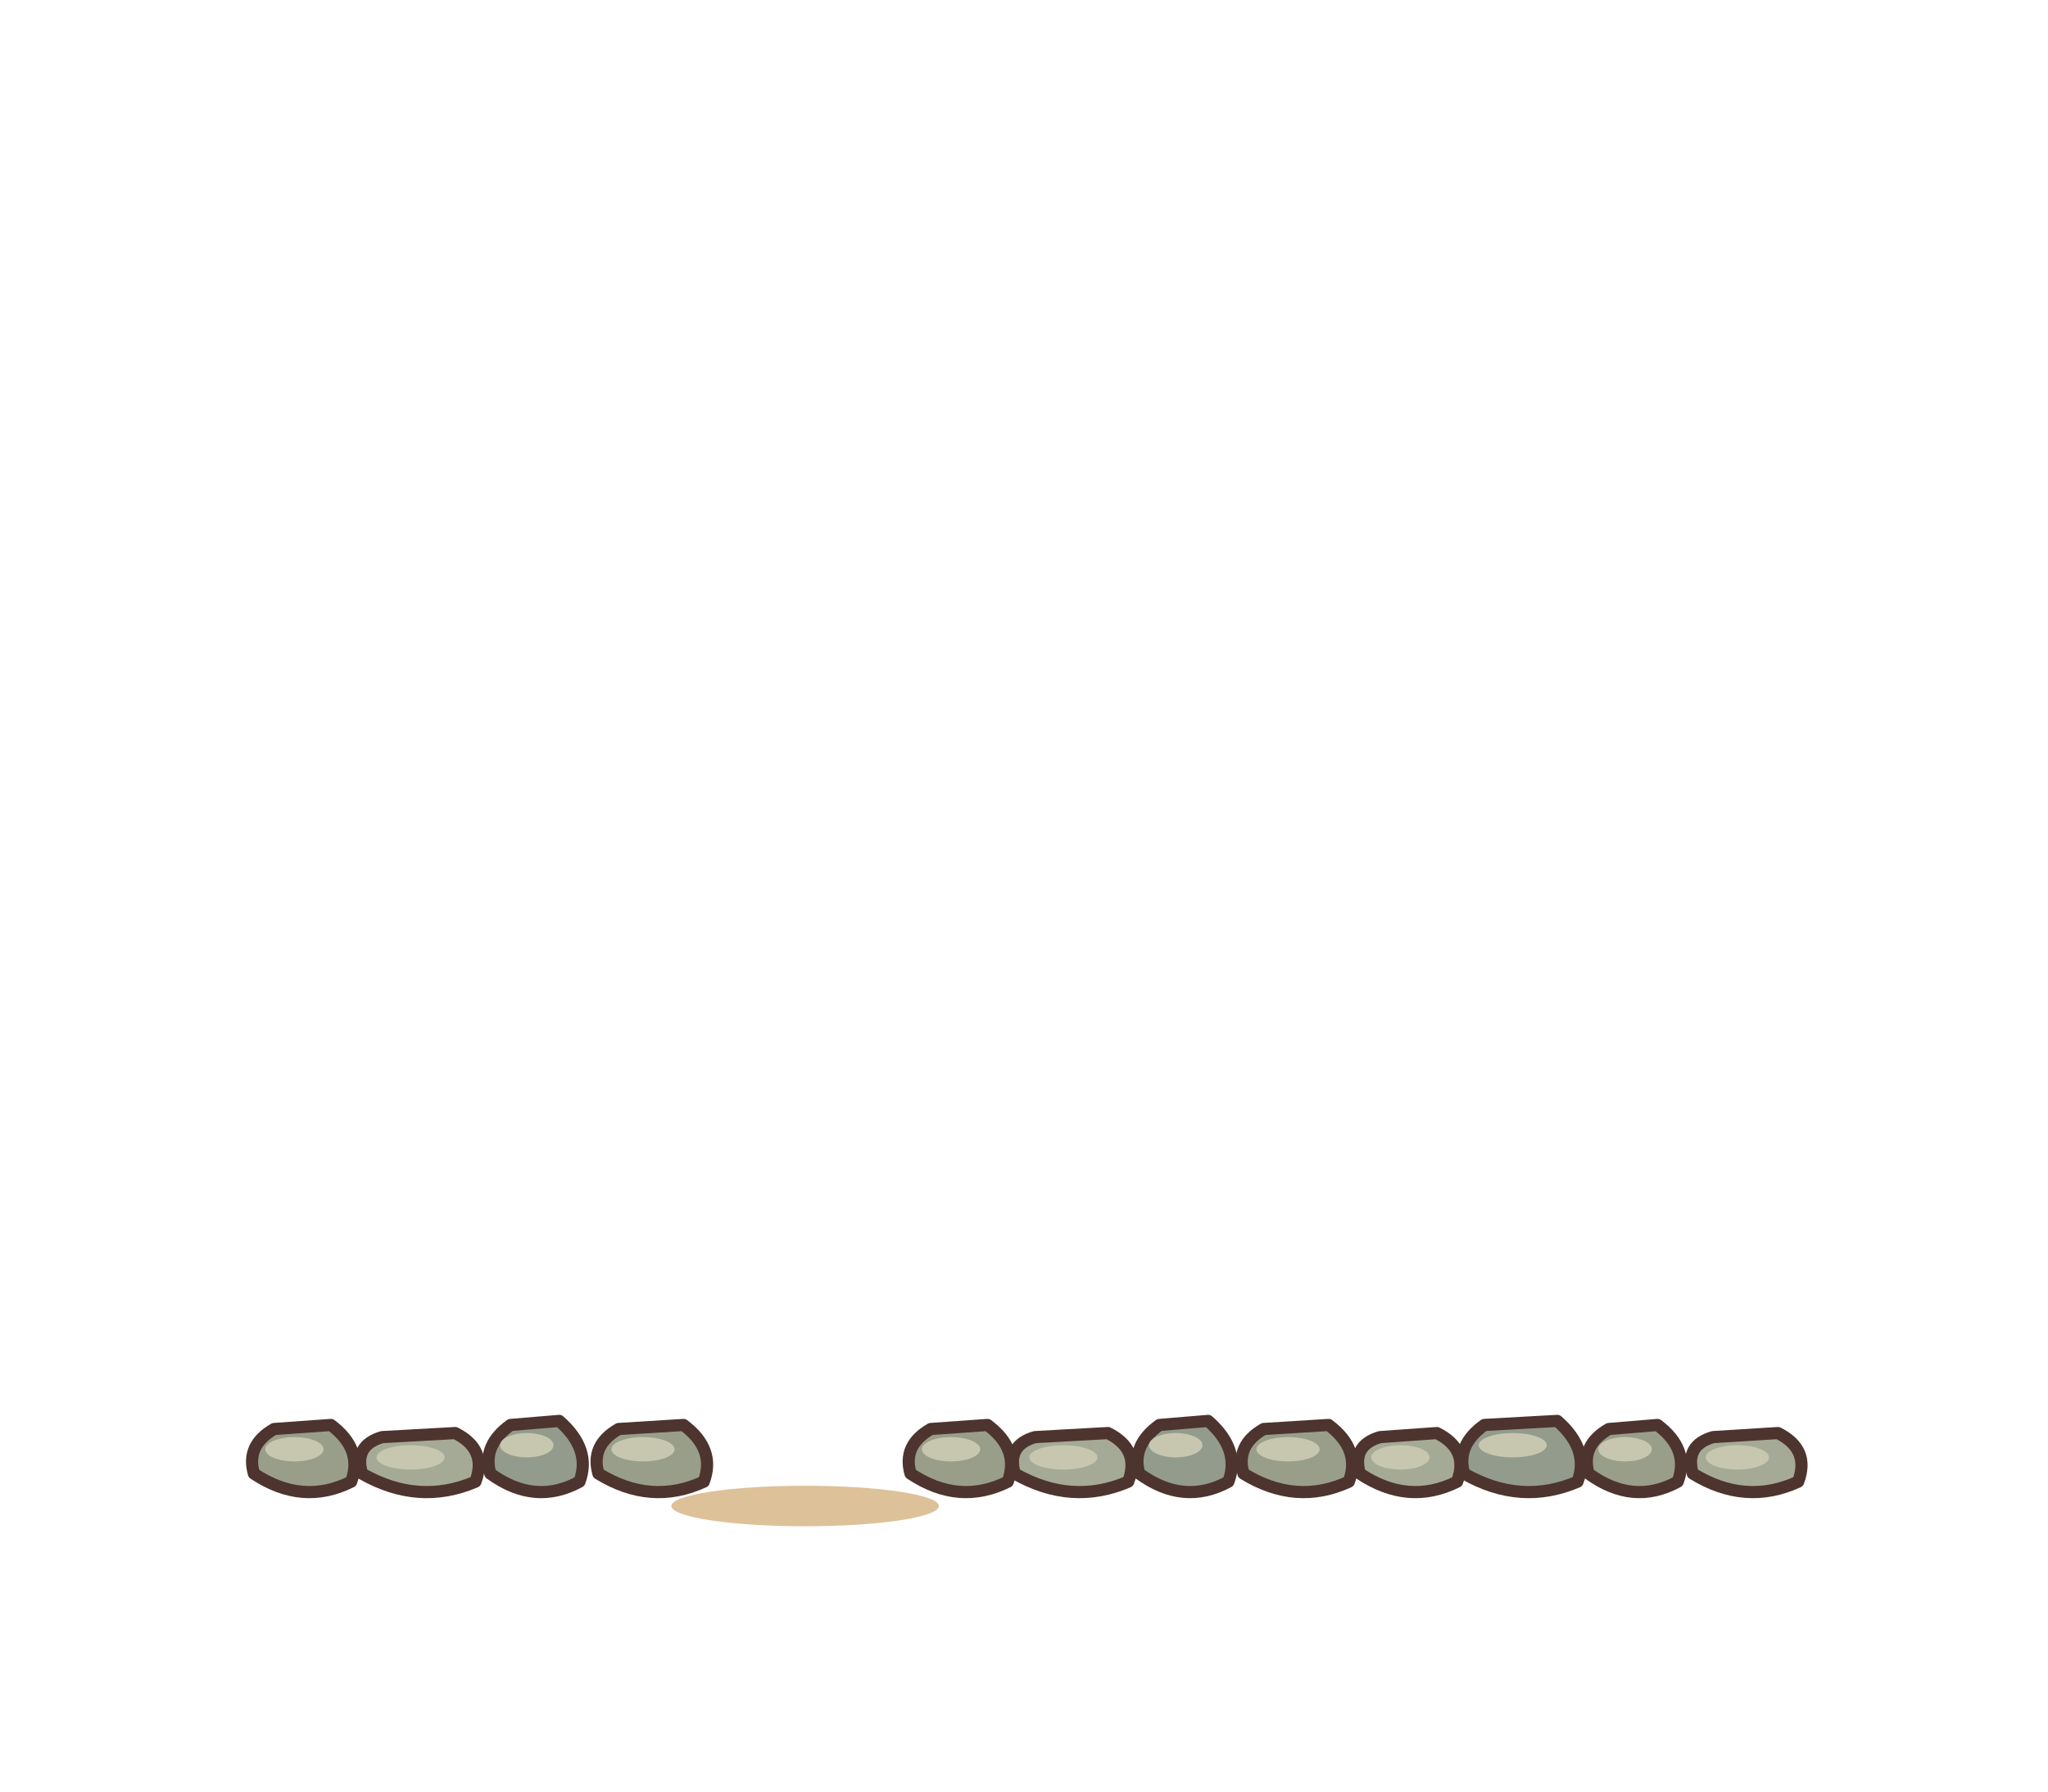
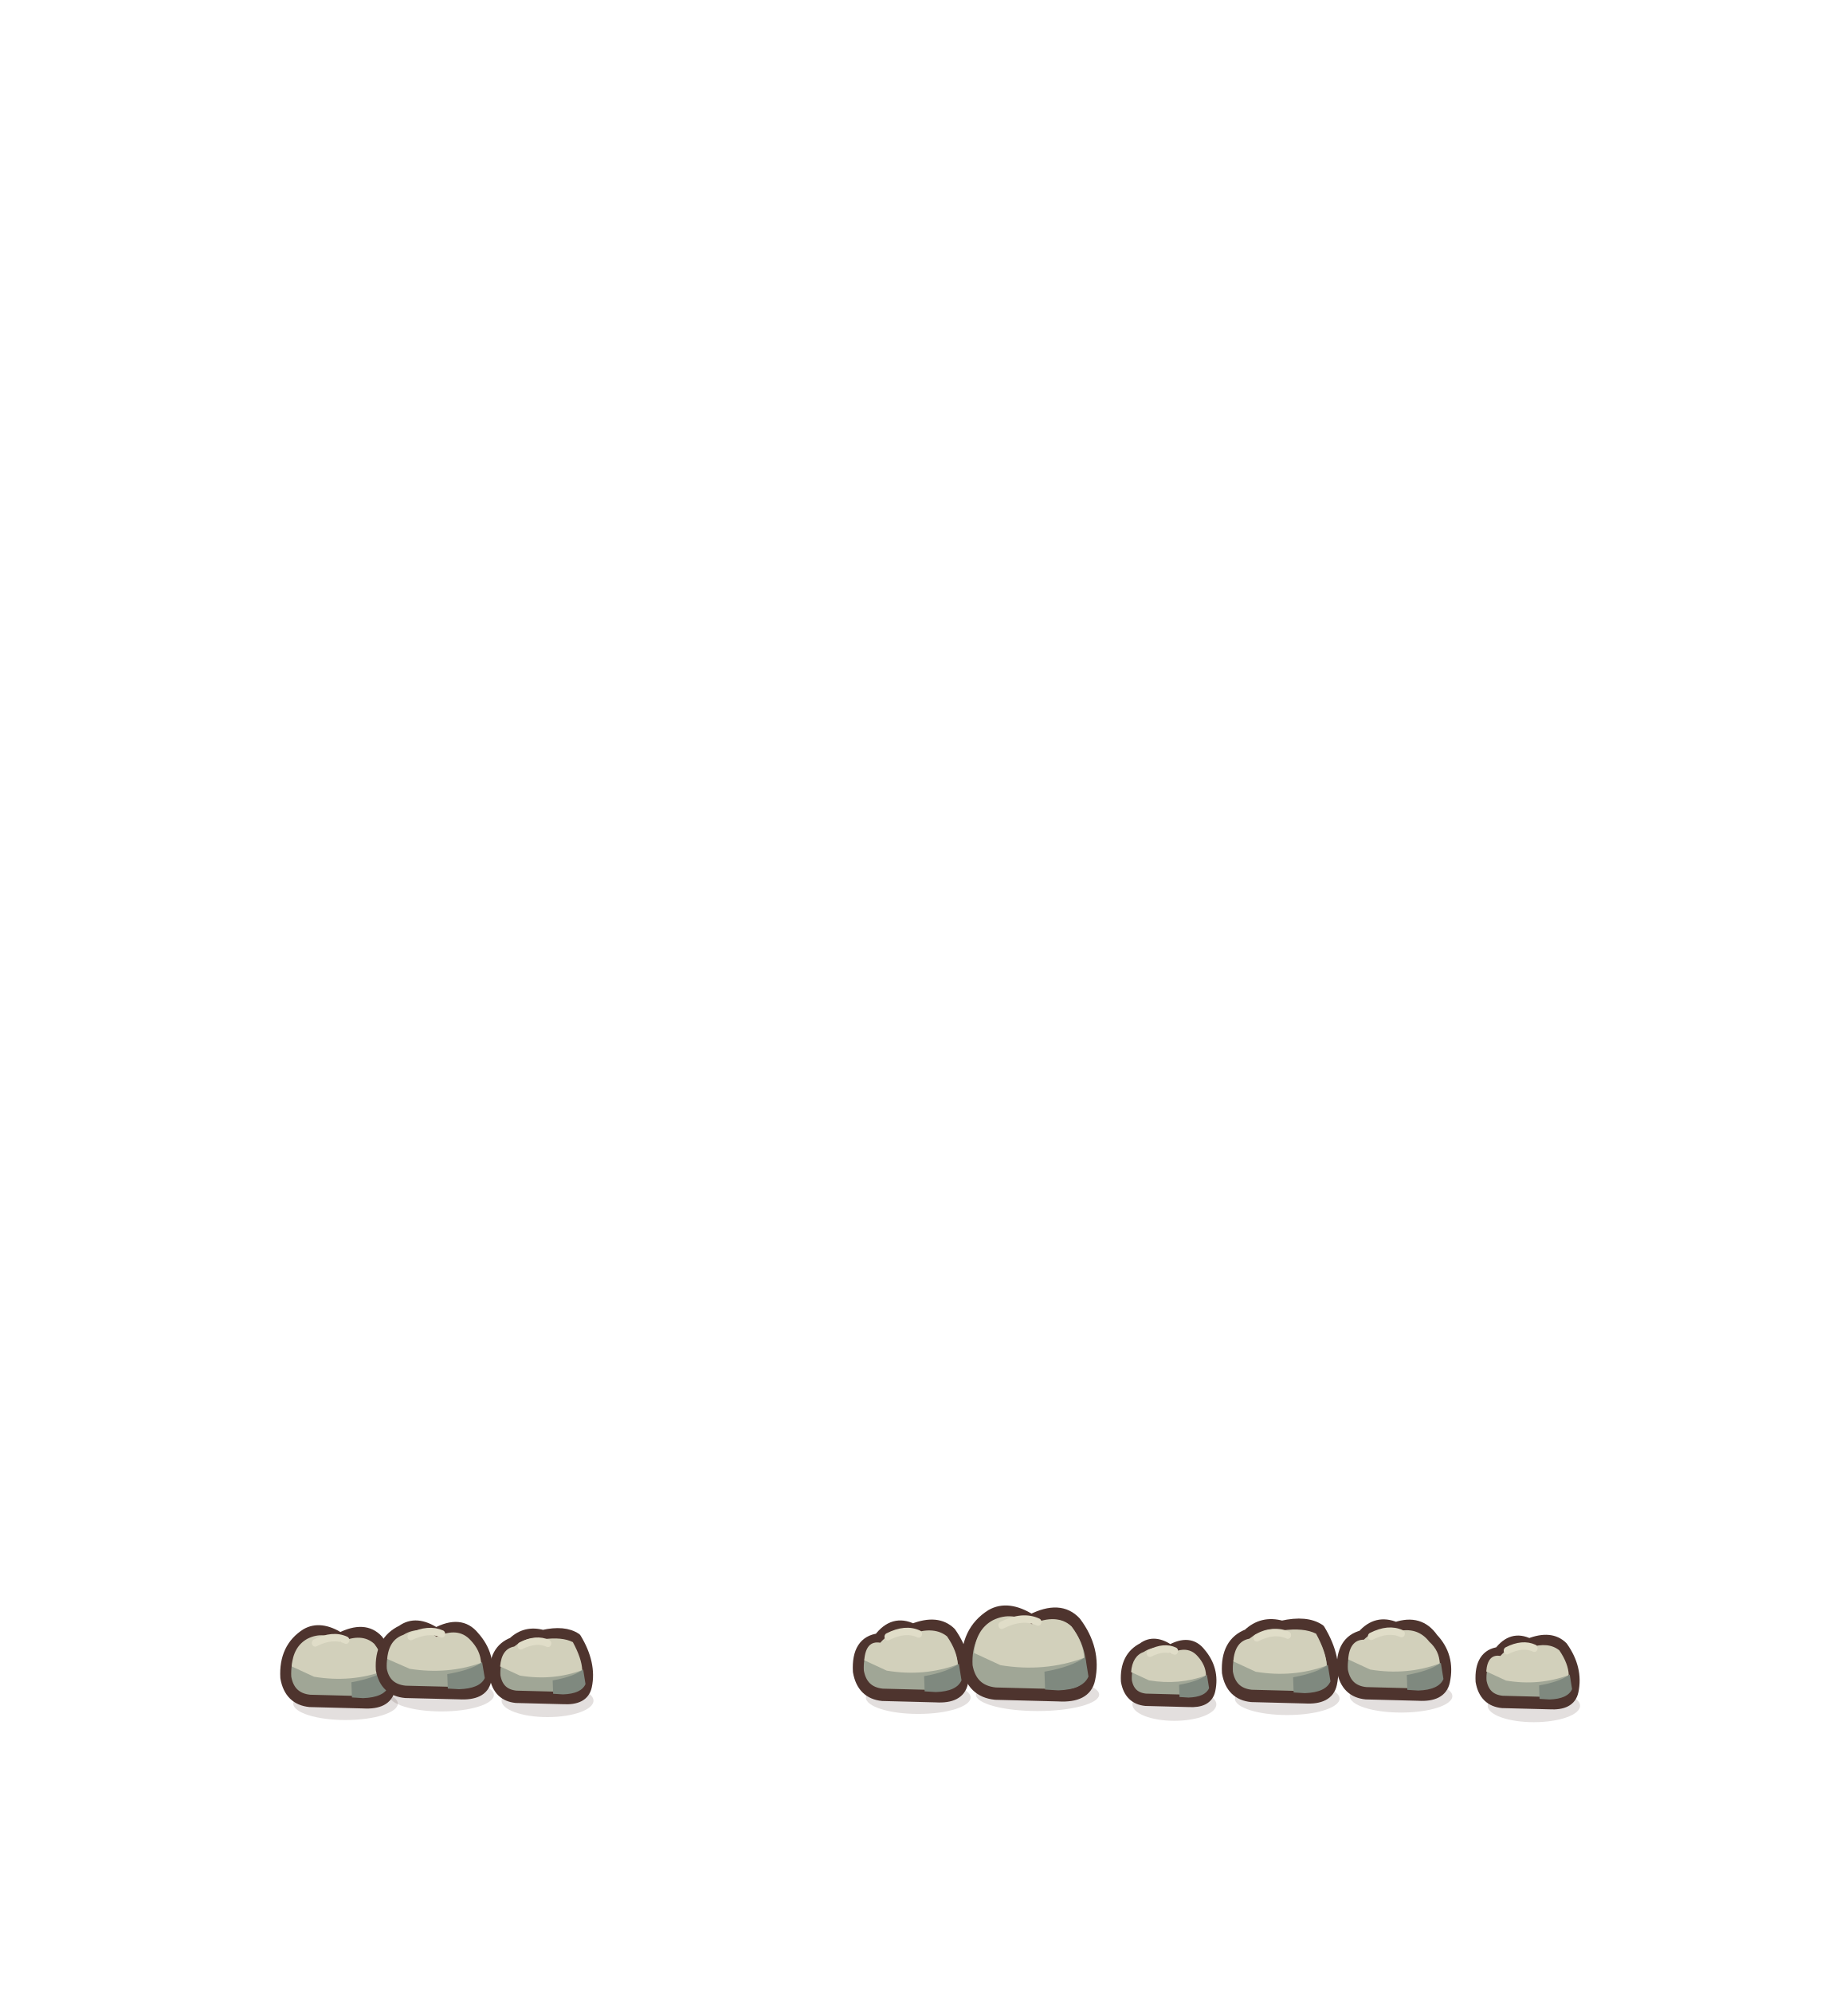
- <svg xmlns="http://www.w3.org/2000/svg" width="384" height="336" viewBox="0 0 384 336">
-   <g transform="translate(192,192) scale(0.76) translate(-192,-192)">
-     <path d="M2.0 303.0 Q0.0 296.0 7.0 292.0 L21.0 291.0 Q29.0 297.0 26.0 305.0 Q14.0 311.0 2.0 303.0 Z" fill="#989E8A" stroke="#4E342E" stroke-width="3" stroke-linejoin="round" stroke-linecap="round" />
-     <ellipse cx="12.0" cy="297.0" rx="7.2" ry="3" fill="#C7C7AF" />
-     <path d="M28.667 303.0 Q26.667 296.0 33.667 294.0 L51.667 293.0 Q59.667 297.0 56.667 305.0 Q42.667 311.0 28.667 303.0 Z" fill="#A5AA96" stroke="#4E342E" stroke-width="3" stroke-linejoin="round" stroke-linecap="round" />
-     <ellipse cx="40.667" cy="299.0" rx="8.4" ry="3" fill="#C7C7AF" />
-     <path d="M60.333 303.0 Q58.333 296.0 65.333 291.0 L77.333 290.0 Q85.333 297.0 82.333 305.0 Q71.333 311.0 60.333 303.0 Z" fill="#929B8C" stroke="#4E342E" stroke-width="3" stroke-linejoin="round" stroke-linecap="round" />
-     <ellipse cx="69.333" cy="296.0" rx="6.6" ry="3" fill="#C7C7AF" />
-     <path d="M87.0 303.0 Q85.0 296.0 92.0 292.0 L108.0 291.0 Q116.0 297.0 113.0 305.0 Q100.0 311.0 87.0 303.0 Z" fill="#989E8A" stroke="#4E342E" stroke-width="3" stroke-linejoin="round" stroke-linecap="round" />
-     <ellipse cx="98.0" cy="297.0" rx="7.8" ry="3" fill="#C7C7AF" />
-     <path d="M164.0 303.0 Q162.0 296.0 169.0 292.0 L183.0 291.0 Q191.0 297.0 188.0 305.0 Q176.0 311.0 164.0 303.0 Z" fill="#989E8A" stroke="#4E342E" stroke-width="3" stroke-linejoin="round" stroke-linecap="round" />
-     <ellipse cx="174.0" cy="297.0" rx="7.2" ry="3" fill="#C7C7AF" />
-     <path d="M189.714 303.0 Q187.714 296.0 194.714 294.0 L212.714 293.0 Q220.714 297.0 217.714 305.0 Q203.714 311.0 189.714 303.0 Z" fill="#A5AA96" stroke="#4E342E" stroke-width="3" stroke-linejoin="round" stroke-linecap="round" />
-     <ellipse cx="201.714" cy="299.0" rx="8.4" ry="3" fill="#C7C7AF" />
-     <path d="M220.429 303.0 Q218.429 296.0 225.429 291.0 L237.429 290.0 Q245.429 297.0 242.429 305.0 Q231.429 311.0 220.429 303.0 Z" fill="#929B8C" stroke="#4E342E" stroke-width="3" stroke-linejoin="round" stroke-linecap="round" />
-     <ellipse cx="229.429" cy="296.0" rx="6.6" ry="3" fill="#C7C7AF" />
-     <path d="M246.143 303.0 Q244.143 296.0 251.143 292.0 L267.143 291.0 Q275.143 297.0 272.143 305.0 Q259.143 311.0 246.143 303.0 Z" fill="#989E8A" stroke="#4E342E" stroke-width="3" stroke-linejoin="round" stroke-linecap="round" />
-     <ellipse cx="257.143" cy="297.0" rx="7.8" ry="3" fill="#C7C7AF" />
-     <path d="M274.857 303.0 Q272.857 296.0 279.857 294.0 L293.857 293.0 Q301.857 297.0 298.857 305.0 Q286.857 311.0 274.857 303.0 Z" fill="#A5AA96" stroke="#4E342E" stroke-width="3" stroke-linejoin="round" stroke-linecap="round" />
-     <ellipse cx="284.857" cy="299.0" rx="7.2" ry="3" fill="#C7C7AF" />
-     <path d="M300.571 303.0 Q298.571 296.0 305.571 291.0 L323.571 290.0 Q331.571 297.0 328.571 305.0 Q314.571 311.0 300.571 303.0 Z" fill="#929B8C" stroke="#4E342E" stroke-width="3" stroke-linejoin="round" stroke-linecap="round" />
-     <ellipse cx="312.571" cy="296.0" rx="8.4" ry="3" fill="#C7C7AF" />
-     <path d="M331.286 303.0 Q329.286 296.0 336.286 292.0 L348.286 291.0 Q356.286 297.0 353.286 305.0 Q342.286 311.0 331.286 303.0 Z" fill="#989E8A" stroke="#4E342E" stroke-width="3" stroke-linejoin="round" stroke-linecap="round" />
-     <ellipse cx="340.286" cy="297.0" rx="6.6" ry="3" fill="#C7C7AF" />
-     <path d="M357.0 303.0 Q355.0 296.0 362.0 294.0 L378.0 293.0 Q386.0 297.0 383.0 305.0 Q370.0 311.0 357.0 303.0 Z" fill="#A5AA96" stroke="#4E342E" stroke-width="3" stroke-linejoin="round" stroke-linecap="round" />
-     <ellipse cx="368.0" cy="299.0" rx="7.8" ry="3" fill="#C7C7AF" />
-     <ellipse cx="138" cy="311" rx="33" ry="5" fill="#DDC198" />
+ <svg xmlns="http://www.w3.org/2000/svg" width="512" height="552" viewBox="0 0 512 552">
+   <g transform="translate(0,48)">
+     <g transform="scale(1.333333,1.5)">
+       <g transform="translate(192,192) scale(0.76) translate(-192,-192)">
+         <g transform="translate(32.09672,308.3642)">
+           <ellipse cx="1.75" cy="3" rx="14.292" ry="4" fill="#4E342E" opacity="0.16" />
+           <path d="M-14.583 -3.354 Q-15.021 -10.398 -9.042 -13.752 Q-5.104 -15.765 0.292 -12.746 Q7 -15.765 10.646 -12.243 Q15.312 -6.708 13.854 -0.671 Q12.979 3.019 6.562 2.683 L-8.021 2.348 Q-13.562 1.845 -14.583 -3.354 Z" fill="#A0A696" stroke="#4E342E" stroke-width="3" stroke-linejoin="round" stroke-linecap="round" />
+           <path d="M-12.979 -6.037 Q-12.542 -10.901 -8.604 -12.789 Q-4.083 -14.758 0.437 -11.981 Q6.271 -14.255 9.625 -11.508 Q12.396 -8.218 12.542 -5.031 Q3.354 -2.012 -6.854 -3.522 Z" fill="#D2D0BB" />
+           <path d="M3.354 -2.18 Q9.771 -3.186 12.833 -5.199 L13.562 -1.174 Q12.25 1.509 6.562 1.677 L3.5 1.509 Z" fill="#7F897F" />
+           <path d="M-6.562 -11.74 Q-1.75 -13.92 1.896 -12.41" fill="none" stroke="#E0DDC8" stroke-width="1.8" stroke-linecap="round" />
+         </g>
+         <g transform="translate(58.29083,306.2754)">
+           <ellipse cx="1.759" cy="3" rx="14.366" ry="4" fill="#4E342E" opacity="0.16" />
+           <path d="M-14.659 -3.201 Q-15.099 -9.923 -9.089 -12.483 Q-5.131 -15.044 0.293 -11.843 Q7.036 -15.044 10.701 -11.043 Q15.392 -6.402 13.926 -0.64 Q13.046 2.881 6.597 2.561 L-8.062 2.241 Q-13.633 1.76 -14.659 -3.201 Z" fill="#A0A696" stroke="#4E342E" stroke-width="3" stroke-linejoin="round" stroke-linecap="round" />
+           <path d="M-13.046 -5.761 Q-12.607 -10.403 -8.649 -11.609 Q-4.105 -14.084 0.44 -11.132 Q6.303 -13.604 9.675 -10.38 Q12.46 -7.842 12.607 -4.801 Q3.372 -1.92 -6.89 -3.361 Z" fill="#D2D0BB" />
+           <path d="M3.372 -2.081 Q9.822 -3.041 12.9 -4.961 L13.633 -1.12 Q12.314 1.44 6.597 1.6 L3.518 1.44 Z" fill="#7F897F" />
+           <path d="M-6.597 -11.203 Q-1.759 -13.283 1.906 -11.843" fill="none" stroke="#E0DDC8" stroke-width="1.8" stroke-linecap="round" />
+         </g>
+         <g transform="translate(87.53569,307.6535)">
+           <ellipse cx="1.539" cy="3" rx="12.57" ry="4" fill="#4E342E" opacity="0.16" />
+           <path d="M-12.827 -2.95 Q-13.211 -9.145 -7.953 -10.915 Q-4.489 -13.866 0.257 -12.686 Q6.157 -13.866 9.363 -11.948 Q13.468 -5.9 12.185 -0.59 Q11.416 2.655 5.772 2.36 L-7.055 2.065 Q-11.929 1.623 -12.827 -2.95 Z" fill="#A0A696" stroke="#4E342E" stroke-width="3" stroke-linejoin="round" stroke-linecap="round" />
+           <path d="M-11.416 -5.31 Q-11.031 -9.588 -7.568 -10.151 Q-3.591 -12.981 0.385 -11.924 Q5.515 -12.538 8.466 -11.231 Q10.903 -7.228 11.031 -4.425 Q2.95 -1.77 -6.029 -3.098 Z" fill="#D2D0BB" />
+           <path d="M2.95 -1.918 Q8.594 -2.803 11.287 -4.573 L11.929 -1.033 Q10.774 1.328 5.772 1.475 L3.078 1.328 Z" fill="#7F897F" />
+           <path d="M-5.772 -10.325 Q-1.539 -12.243 1.667 -10.915" fill="none" stroke="#E0DDC8" stroke-width="1.8" stroke-linecap="round" />
+         </g>
+         <g transform="translate(188.6869,306.8843)">
+           <ellipse cx="1.754" cy="3" rx="14.32" ry="4" fill="#4E342E" opacity="0.16" />
+           <path d="M-14.613 -3.361 Q-15.051 -10.419 -9.06 -11.091 Q-5.114 -15.796 0.292 -13.444 Q7.014 -15.796 10.667 -12.603 Q15.343 -6.722 13.882 -0.672 Q13.005 3.025 6.576 2.689 L-8.037 2.353 Q-13.59 1.849 -14.613 -3.361 Z" fill="#A0A696" stroke="#4E342E" stroke-width="3" stroke-linejoin="round" stroke-linecap="round" />
+           <path d="M-13.005 -6.05 Q-12.567 -10.923 -8.621 -10.315 Q-4.092 -14.788 0.438 -12.637 Q6.283 -14.284 9.644 -11.847 Q12.421 -8.234 12.567 -5.041 Q3.361 -2.017 -6.868 -3.529 Z" fill="#D2D0BB" />
+           <path d="M3.361 -2.185 Q9.791 -3.193 12.859 -5.209 L13.59 -1.176 Q12.275 1.512 6.576 1.68 L3.507 1.512 Z" fill="#7F897F" />
+           <path d="M-6.576 -11.763 Q-1.754 -13.948 1.9 -12.435" fill="none" stroke="#E0DDC8" stroke-width="1.8" stroke-linecap="round" />
+         </g>
+         <g transform="translate(220.9997,306.1781)">
+           <ellipse cx="2.063" cy="3" rx="16.849" ry="4" fill="#4E342E" opacity="0.16" />
+           <path d="M-17.193 -3.954 Q-17.709 -12.259 -10.66 -16.213 Q-6.018 -18.586 0.344 -15.027 Q8.253 -18.586 12.551 -14.434 Q18.053 -7.909 16.333 -0.791 Q15.302 3.559 7.737 3.164 L-9.456 2.768 Q-15.989 2.175 -17.193 -3.954 Z" fill="#A0A696" stroke="#4E342E" stroke-width="3" stroke-linejoin="round" stroke-linecap="round" />
+           <path d="M-15.302 -7.118 Q-14.786 -12.852 -10.144 -15.078 Q-4.814 -17.399 0.516 -14.125 Q7.393 -16.806 11.347 -13.568 Q14.614 -9.688 14.786 -5.932 Q3.954 -2.373 -8.081 -4.152 Z" fill="#D2D0BB" />
+           <path d="M3.954 -2.57 Q11.519 -3.757 15.13 -6.129 L15.989 -1.384 Q14.442 1.779 7.737 1.977 L4.126 1.779 Z" fill="#7F897F" />
+           <path d="M-7.737 -13.84 Q-2.063 -16.411 2.235 -14.631" fill="none" stroke="#E0DDC8" stroke-width="1.8" stroke-linecap="round" />
+         </g>
+         <g transform="translate(259.0693,308.5555)">
+           <ellipse cx="1.406" cy="3" rx="11.48" ry="4" fill="#4E342E" opacity="0.16" />
+           <path d="M-11.714 -2.694 Q-12.066 -8.352 -7.263 -10.508 Q-4.1 -12.663 0.234 -9.969 Q5.623 -12.663 8.552 -9.295 Q12.3 -5.389 11.129 -0.539 Q10.426 2.425 5.271 2.155 L-6.443 1.886 Q-10.894 1.482 -11.714 -2.694 Z" fill="#A0A696" stroke="#4E342E" stroke-width="3" stroke-linejoin="round" stroke-linecap="round" />
+           <path d="M-10.426 -4.85 Q-10.074 -8.757 -6.911 -9.772 Q-3.28 -11.855 0.351 -9.371 Q5.037 -11.451 7.732 -8.738 Q9.957 -6.601 10.074 -4.041 Q2.694 -1.617 -5.506 -2.829 Z" fill="#D2D0BB" />
+           <path d="M2.694 -1.751 Q7.849 -2.56 10.309 -4.176 L10.894 -0.943 Q9.84 1.212 5.271 1.347 L2.811 1.212 Z" fill="#7F897F" />
+           <path d="M-5.271 -9.43 Q-1.406 -11.181 1.523 -9.969" fill="none" stroke="#E0DDC8" stroke-width="1.8" stroke-linecap="round" />
+         </g>
+         <g transform="translate(289.5832,307.1517)">
+           <ellipse cx="1.752" cy="3" rx="14.307" ry="4" fill="#4E342E" opacity="0.16" />
+           <path d="M-14.599 -3.358 Q-15.037 -10.409 -9.051 -12.424 Q-5.11 -15.782 0.292 -14.439 Q7.008 -15.782 10.657 -13.599 Q15.329 -6.716 13.869 -0.672 Q12.993 3.022 6.57 2.686 L-8.03 2.35 Q-13.577 1.847 -14.599 -3.358 Z" fill="#A0A696" stroke="#4E342E" stroke-width="3" stroke-linejoin="round" stroke-linecap="round" />
+           <path d="M-12.993 -6.044 Q-12.555 -10.913 -8.613 -11.554 Q-4.088 -14.774 0.438 -13.572 Q6.278 -14.271 9.635 -12.783 Q12.409 -8.227 12.555 -5.037 Q3.358 -2.015 -6.862 -3.526 Z" fill="#D2D0BB" />
+           <path d="M3.358 -2.183 Q9.781 -3.19 12.847 -5.205 L13.577 -1.175 Q12.263 1.511 6.57 1.679 L3.504 1.511 Z" fill="#7F897F" />
+           <path d="M-6.57 -11.752 Q-1.752 -13.935 1.898 -12.424" fill="none" stroke="#E0DDC8" stroke-width="1.8" stroke-linecap="round" />
+         </g>
+         <g transform="translate(320.7367,306.5498)">
+           <ellipse cx="1.718" cy="3" rx="14.029" ry="4" fill="#4E342E" opacity="0.16" />
+           <path d="M-14.316 -3.293 Q-14.745 -10.207 -8.876 -11.524 Q-5.011 -15.475 0.286 -13.5 Q6.872 -15.475 10.451 -10.866 Q15.032 -6.585 13.6 -0.659 Q12.741 2.963 6.442 2.634 L-7.874 2.305 Q-13.314 1.811 -14.316 -3.293 Z" fill="#A0A696" stroke="#4E342E" stroke-width="3" stroke-linejoin="round" stroke-linecap="round" />
+           <path d="M-12.741 -5.927 Q-12.312 -10.701 -8.446 -10.718 Q-4.008 -14.488 0.429 -12.69 Q6.156 -13.994 9.448 -10.214 Q12.168 -8.067 12.312 -4.939 Q3.293 -1.976 -6.728 -3.457 Z" fill="#D2D0BB" />
+           <path d="M3.293 -2.14 Q9.592 -3.128 12.598 -5.104 L13.314 -1.152 Q12.025 1.482 6.442 1.646 L3.436 1.482 Z" fill="#7F897F" />
+           <path d="M-6.442 -11.524 Q-1.718 -13.664 1.861 -12.183" fill="none" stroke="#E0DDC8" stroke-width="1.8" stroke-linecap="round" />
+         </g>
+         <g transform="translate(357.2297,308.888)">
+           <ellipse cx="1.547" cy="3" rx="12.638" ry="4" fill="#4E342E" opacity="0.16" />
+           <path d="M-12.896 -2.966 Q-13.282 -9.195 -7.995 -9.788 Q-4.513 -13.94 0.258 -11.864 Q6.19 -13.94 9.414 -11.122 Q13.54 -5.932 12.251 -0.593 Q11.477 2.669 5.803 2.373 L-7.093 2.076 Q-11.993 1.631 -12.896 -2.966 Z" fill="#A0A696" stroke="#4E342E" stroke-width="3" stroke-linejoin="round" stroke-linecap="round" />
+           <path d="M-11.477 -5.339 Q-11.09 -9.639 -7.608 -9.103 Q-3.611 -13.05 0.387 -11.152 Q5.545 -12.605 8.511 -10.455 Q10.961 -7.267 11.09 -4.449 Q2.966 -1.78 -6.061 -3.114 Z" fill="#D2D0BB" />
+           <path d="M2.966 -1.928 Q8.64 -2.818 11.348 -4.597 L11.993 -1.038 Q10.832 1.335 5.803 1.483 L3.095 1.335 Z" fill="#7F897F" />
+           <path d="M-5.803 -10.381 Q-1.547 -12.309 1.676 -10.974" fill="none" stroke="#E0DDC8" stroke-width="1.8" stroke-linecap="round" />
+         </g>
+       </g>
+     </g>
  </g>
</svg>
